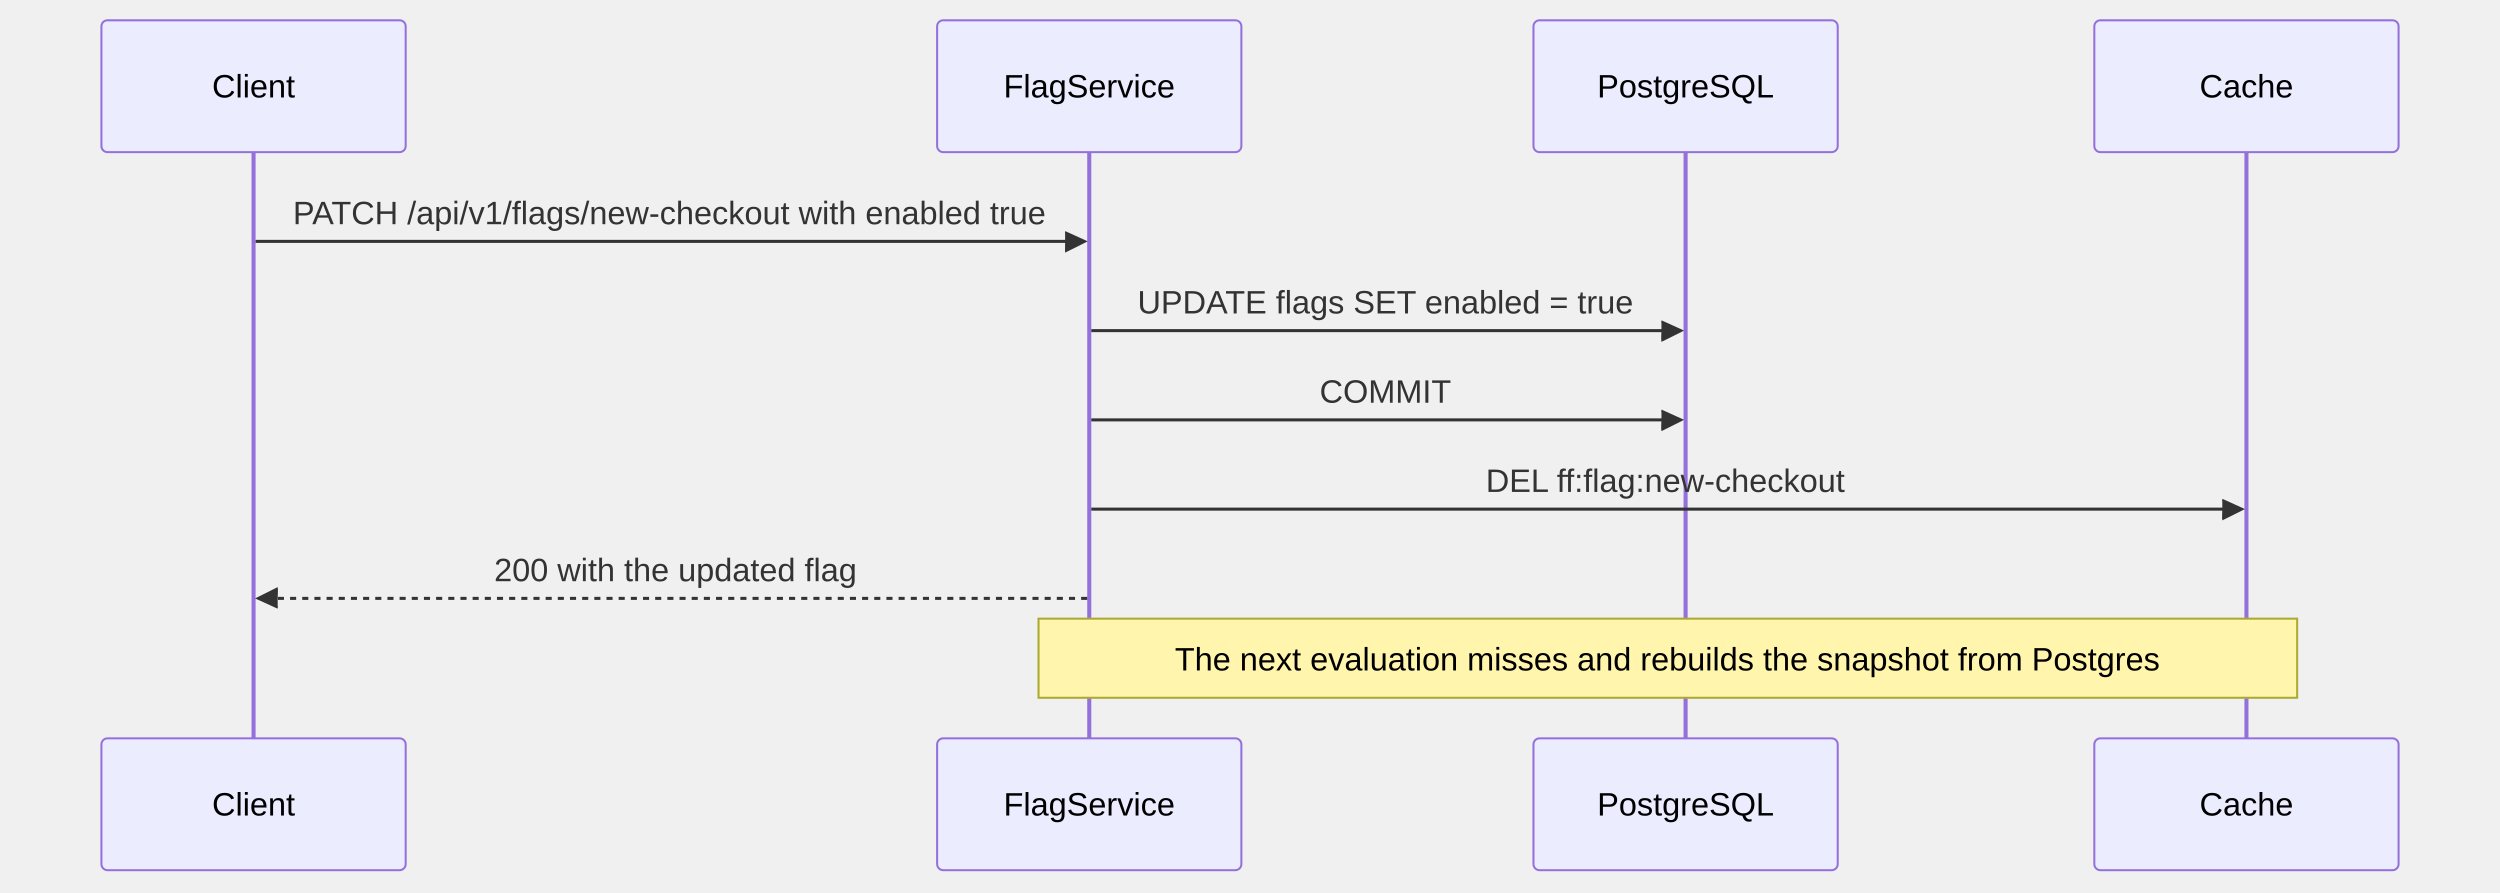
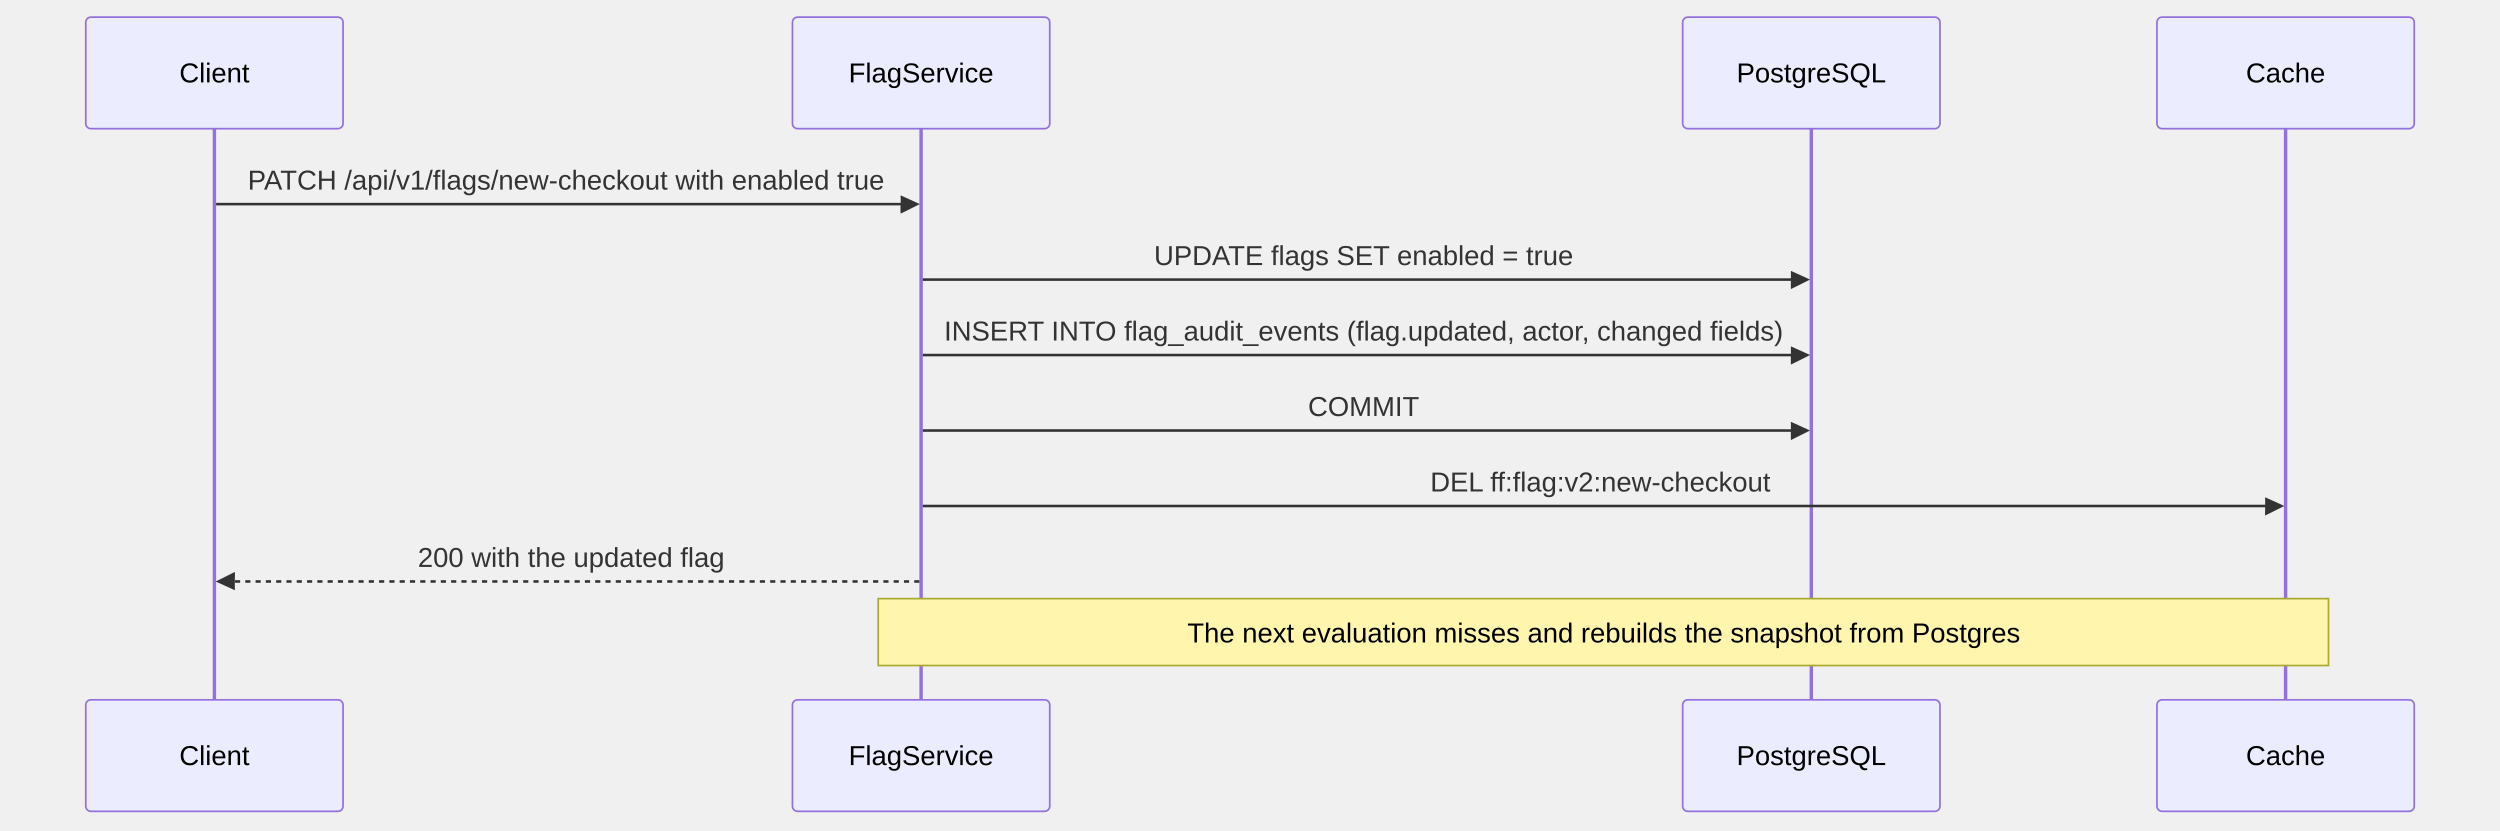
- <svg xmlns="http://www.w3.org/2000/svg" id="my-svg" width="100%" style="max-width: 1232.5px; background-color: white;" viewBox="-50 -10 1232.5 440" role="graphics-document document" aria-roledescription="sequence">
+ <svg xmlns="http://www.w3.org/2000/svg" id="my-svg" width="100%" style="max-width: 1457.5px; background-color: white;" viewBox="-50 -10 1457.5 484" role="graphics-document document" aria-roledescription="sequence">
  <g>
-     <rect x="982.5" y="354" fill="#eaeaea" stroke="#666" width="150" height="65" name="K" rx="3" ry="3" class="actor actor-bottom" />
-     <text x="1057.5" y="386.5" dominant-baseline="central" alignment-baseline="central" class="actor actor-box" style="text-anchor: middle; font-size: 16px; font-weight: 400;">
-       <tspan x="1057.5" dy="0">Cache</tspan>
+     <rect x="1207.5" y="398" fill="#eaeaea" stroke="#666" width="150" height="65" name="K" rx="3" ry="3" class="actor actor-bottom" />
+     <text x="1282.5" y="430.5" dominant-baseline="central" alignment-baseline="central" class="actor actor-box" style="text-anchor: middle; font-size: 16px; font-weight: 400;">
+       <tspan x="1282.5" dy="0">Cache</tspan>
    </text>
  </g>
  <g>
-     <rect x="706" y="354" fill="#eaeaea" stroke="#666" width="150" height="65" name="D" rx="3" ry="3" class="actor actor-bottom" />
-     <text x="781" y="386.5" dominant-baseline="central" alignment-baseline="central" class="actor actor-box" style="text-anchor: middle; font-size: 16px; font-weight: 400;">
-       <tspan x="781" dy="0">PostgreSQL</tspan>
+     <rect x="931" y="398" fill="#eaeaea" stroke="#666" width="150" height="65" name="D" rx="3" ry="3" class="actor actor-bottom" />
+     <text x="1006" y="430.5" dominant-baseline="central" alignment-baseline="central" class="actor actor-box" style="text-anchor: middle; font-size: 16px; font-weight: 400;">
+       <tspan x="1006" dy="0">PostgreSQL</tspan>
    </text>
  </g>
  <g>
-     <rect x="412" y="354" fill="#eaeaea" stroke="#666" width="150" height="65" name="S" rx="3" ry="3" class="actor actor-bottom" />
-     <text x="487" y="386.5" dominant-baseline="central" alignment-baseline="central" class="actor actor-box" style="text-anchor: middle; font-size: 16px; font-weight: 400;">
+     <rect x="412" y="398" fill="#eaeaea" stroke="#666" width="150" height="65" name="S" rx="3" ry="3" class="actor actor-bottom" />
+     <text x="487" y="430.5" dominant-baseline="central" alignment-baseline="central" class="actor actor-box" style="text-anchor: middle; font-size: 16px; font-weight: 400;">
      <tspan x="487" dy="0">FlagService</tspan>
    </text>
  </g>
  <g>
-     <rect x="0" y="354" fill="#eaeaea" stroke="#666" width="150" height="65" name="C" rx="3" ry="3" class="actor actor-bottom" />
-     <text x="75" y="386.5" dominant-baseline="central" alignment-baseline="central" class="actor actor-box" style="text-anchor: middle; font-size: 16px; font-weight: 400;">
+     <rect x="0" y="398" fill="#eaeaea" stroke="#666" width="150" height="65" name="C" rx="3" ry="3" class="actor actor-bottom" />
+     <text x="75" y="430.5" dominant-baseline="central" alignment-baseline="central" class="actor actor-box" style="text-anchor: middle; font-size: 16px; font-weight: 400;">
      <tspan x="75" dy="0">Client</tspan>
    </text>
  </g>
  <g>
-     <line id="actor3" x1="1057.5" y1="65" x2="1057.5" y2="354" class="actor-line 200" stroke-width="0.5px" stroke="#999" name="K" data-et="life-line" data-id="K" />
+     <line id="actor3" x1="1282.5" y1="65" x2="1282.5" y2="398" class="actor-line 200" stroke-width="0.5px" stroke="#999" name="K" data-et="life-line" data-id="K" />
    <g id="root-3" data-et="participant" data-type="participant" data-id="K">
-       <rect x="982.5" y="0" fill="#eaeaea" stroke="#666" width="150" height="65" name="K" rx="3" ry="3" class="actor actor-top" />
-       <text x="1057.5" y="32.5" dominant-baseline="central" alignment-baseline="central" class="actor actor-box" style="text-anchor: middle; font-size: 16px; font-weight: 400;">
-         <tspan x="1057.5" dy="0">Cache</tspan>
+       <rect x="1207.5" y="0" fill="#eaeaea" stroke="#666" width="150" height="65" name="K" rx="3" ry="3" class="actor actor-top" />
+       <text x="1282.5" y="32.5" dominant-baseline="central" alignment-baseline="central" class="actor actor-box" style="text-anchor: middle; font-size: 16px; font-weight: 400;">
+         <tspan x="1282.5" dy="0">Cache</tspan>
      </text>
    </g>
  </g>
  <g>
-     <line id="actor2" x1="781" y1="65" x2="781" y2="354" class="actor-line 200" stroke-width="0.5px" stroke="#999" name="D" data-et="life-line" data-id="D" />
+     <line id="actor2" x1="1006" y1="65" x2="1006" y2="398" class="actor-line 200" stroke-width="0.5px" stroke="#999" name="D" data-et="life-line" data-id="D" />
    <g id="root-2" data-et="participant" data-type="participant" data-id="D">
-       <rect x="706" y="0" fill="#eaeaea" stroke="#666" width="150" height="65" name="D" rx="3" ry="3" class="actor actor-top" />
-       <text x="781" y="32.5" dominant-baseline="central" alignment-baseline="central" class="actor actor-box" style="text-anchor: middle; font-size: 16px; font-weight: 400;">
-         <tspan x="781" dy="0">PostgreSQL</tspan>
+       <rect x="931" y="0" fill="#eaeaea" stroke="#666" width="150" height="65" name="D" rx="3" ry="3" class="actor actor-top" />
+       <text x="1006" y="32.5" dominant-baseline="central" alignment-baseline="central" class="actor actor-box" style="text-anchor: middle; font-size: 16px; font-weight: 400;">
+         <tspan x="1006" dy="0">PostgreSQL</tspan>
      </text>
    </g>
  </g>
  <g>
-     <line id="actor1" x1="487" y1="65" x2="487" y2="354" class="actor-line 200" stroke-width="0.5px" stroke="#999" name="S" data-et="life-line" data-id="S" />
+     <line id="actor1" x1="487" y1="65" x2="487" y2="398" class="actor-line 200" stroke-width="0.5px" stroke="#999" name="S" data-et="life-line" data-id="S" />
    <g id="root-1" data-et="participant" data-type="participant" data-id="S">
      <rect x="412" y="0" fill="#eaeaea" stroke="#666" width="150" height="65" name="S" rx="3" ry="3" class="actor actor-top" />
      <text x="487" y="32.5" dominant-baseline="central" alignment-baseline="central" class="actor actor-box" style="text-anchor: middle; font-size: 16px; font-weight: 400;">
        <tspan x="487" dy="0">FlagService</tspan>
      </text>
    </g>
  </g>
  <g>
-     <line id="actor0" x1="75" y1="65" x2="75" y2="354" class="actor-line 200" stroke-width="0.5px" stroke="#999" name="C" data-et="life-line" data-id="C" />
+     <line id="actor0" x1="75" y1="65" x2="75" y2="398" class="actor-line 200" stroke-width="0.5px" stroke="#999" name="C" data-et="life-line" data-id="C" />
    <g id="root-0" data-et="participant" data-type="participant" data-id="C">
      <rect x="0" y="0" fill="#eaeaea" stroke="#666" width="150" height="65" name="C" rx="3" ry="3" class="actor actor-top" />
      <text x="75" y="32.5" dominant-baseline="central" alignment-baseline="central" class="actor actor-box" style="text-anchor: middle; font-size: 16px; font-weight: 400;">
        <tspan x="75" dy="0">Client</tspan>
      </text>
    </g>
  </g>
  <style>#my-svg{font-family:"trebuchet ms",verdana,arial,sans-serif;font-size:16px;fill:#333;}@keyframes edge-animation-frame{from{stroke-dashoffset:0;}}@keyframes dash{to{stroke-dashoffset:0;}}#my-svg .edge-animation-slow{stroke-dasharray:9,5!important;stroke-dashoffset:900;animation:dash 50s linear infinite;stroke-linecap:round;}#my-svg .edge-animation-fast{stroke-dasharray:9,5!important;stroke-dashoffset:900;animation:dash 20s linear infinite;stroke-linecap:round;}#my-svg .error-icon{fill:#552222;}#my-svg .error-text{fill:#552222;stroke:#552222;}#my-svg .edge-thickness-normal{stroke-width:1px;}#my-svg .edge-thickness-thick{stroke-width:3.5px;}#my-svg .edge-pattern-solid{stroke-dasharray:0;}#my-svg .edge-thickness-invisible{stroke-width:0;fill:none;}#my-svg .edge-pattern-dashed{stroke-dasharray:3;}#my-svg .edge-pattern-dotted{stroke-dasharray:2;}#my-svg .marker{fill:#333333;stroke:#333333;}#my-svg .marker.cross{stroke:#333333;}#my-svg svg{font-family:"trebuchet ms",verdana,arial,sans-serif;font-size:16px;}#my-svg p{margin:0;}#my-svg .actor{stroke:#9370DB;fill:#ECECFF;stroke-width:1;}#my-svg rect.actor.outer-path[data-look="neo"]{filter:drop-shadow(1px 2px 2px rgba(185, 185, 185, 1));}#my-svg rect.note[data-look="neo"]{stroke:#aaaa33;fill:#fff5ad;filter:drop-shadow(1px 2px 2px rgba(185, 185, 185, 1));}#my-svg text.actor&gt;tspan{fill:black;stroke:none;}#my-svg .actor-line{stroke:#9370DB;}#my-svg .innerArc{stroke-width:1.5;stroke-dasharray:none;}#my-svg .messageLine0{stroke-width:1.5;stroke-dasharray:none;stroke:#333;}#my-svg .messageLine1{stroke-width:1.5;stroke-dasharray:2,2;stroke:#333;}#my-svg [id$="-arrowhead"] path{fill:#333;stroke:#333;}#my-svg .sequenceNumber{fill:white;}#my-svg [id$="-sequencenumber"]{fill:#333;}#my-svg [id$="-crosshead"] path{fill:#333;stroke:#333;}#my-svg .messageText{fill:#333;stroke:none;}#my-svg .labelBox{stroke:#9370DB;fill:#ECECFF;filter:none;}#my-svg .labelText,#my-svg .labelText&gt;tspan{fill:black;stroke:none;}#my-svg .loopText,#my-svg .loopText&gt;tspan{fill:black;stroke:none;}#my-svg .sectionTitle,#my-svg .sectionTitle&gt;tspan{fill:black;stroke:none;}#my-svg .loopLine{stroke-width:2px;stroke-dasharray:2,2;stroke:#9370DB;fill:#9370DB;}#my-svg .note{stroke:#aaaa33;fill:#fff5ad;}#my-svg .noteText,#my-svg .noteText&gt;tspan{fill:black;stroke:none;font-weight:normal;}#my-svg .activation0{fill:#f4f4f4;stroke:#666;}#my-svg .activation1{fill:#f4f4f4;stroke:#666;}#my-svg .activation2{fill:#f4f4f4;stroke:#666;}#my-svg .actorPopupMenu{position:absolute;}#my-svg .actorPopupMenuPanel{position:absolute;fill:#ECECFF;box-shadow:0px 8px 16px 0px rgba(0,0,0,0.2);filter:drop-shadow(3px 5px 2px rgb(0 0 0 / 0.4));}#my-svg .actor-man circle,#my-svg line{fill:#ECECFF;stroke-width:2px;}#my-svg g rect.rect{filter:drop-shadow(1px 2px 2px rgba(185, 185, 185, 1));stroke:#9370DB;}#my-svg .node .neo-node{stroke:#9370DB;}#my-svg [data-look="neo"].node rect,#my-svg [data-look="neo"].cluster rect,#my-svg [data-look="neo"].node polygon{stroke:#9370DB;filter:drop-shadow(1px 2px 2px rgba(185, 185, 185, 1));}#my-svg [data-look="neo"].swimlane.cluster rect{filter:none;}#my-svg [data-look="neo"].node path{stroke:#9370DB;stroke-width:1px;}#my-svg [data-look="neo"].node .outer-path{filter:drop-shadow(1px 2px 2px rgba(185, 185, 185, 1));}#my-svg [data-look="neo"].node .neo-line path{stroke:#9370DB;filter:none;}#my-svg [data-look="neo"].node circle{stroke:#9370DB;filter:drop-shadow(1px 2px 2px rgba(185, 185, 185, 1));}#my-svg [data-look="neo"].node circle .state-start{fill:#000000;}#my-svg [data-look="neo"].icon-shape .icon{fill:#9370DB;filter:drop-shadow(1px 2px 2px rgba(185, 185, 185, 1));}#my-svg [data-look="neo"].icon-shape .icon-neo path{stroke:#9370DB;filter:drop-shadow(1px 2px 2px rgba(185, 185, 185, 1));}#my-svg :root{--mermaid-font-family:"trebuchet ms",verdana,arial,sans-serif;}</style>
  <g />
  <defs>
    <symbol id="my-svg-computer" width="24" height="24">
      <path transform="scale(.5)" d="M2 2v13h20v-13h-20zm18 11h-16v-9h16v9zm-10.228 6l.466-1h3.524l.467 1h-4.457zm14.228 3h-24l2-6h2.104l-1.33 4h18.45l-1.297-4h2.073l2 6zm-5-10h-14v-7h14v7z" />
    </symbol>
  </defs>
  <defs>
    <symbol id="my-svg-database" fill-rule="evenodd" clip-rule="evenodd">
      <path transform="scale(.5)" d="M12.258.001l.256.004.255.005.253.008.251.01.249.012.247.015.246.016.242.019.241.02.239.023.236.024.233.027.231.028.229.031.225.032.223.034.22.036.217.038.214.04.211.041.208.043.205.045.201.046.198.048.194.05.191.051.187.053.183.054.18.056.175.057.172.059.168.06.163.061.16.063.155.064.15.066.074.033.073.033.071.034.07.034.069.035.068.035.067.035.066.035.064.036.064.036.062.036.06.036.06.037.058.037.058.037.055.038.055.038.053.038.052.038.051.039.05.039.048.039.047.039.045.04.044.04.043.04.041.04.04.041.039.041.037.041.036.041.034.041.033.042.032.042.03.042.029.042.027.042.026.043.024.043.023.043.021.043.02.043.018.044.017.043.015.044.013.044.012.044.011.045.009.044.007.045.006.045.004.045.002.045.001.045v17l-.001.045-.002.045-.004.045-.006.045-.007.045-.009.044-.011.045-.012.044-.013.044-.015.044-.017.043-.018.044-.02.043-.021.043-.023.043-.024.043-.026.043-.027.042-.029.042-.03.042-.032.042-.033.042-.034.041-.036.041-.037.041-.039.041-.04.041-.041.04-.043.04-.044.04-.045.04-.047.039-.048.039-.05.039-.051.039-.052.038-.053.038-.055.038-.055.038-.058.037-.058.037-.06.037-.06.036-.062.036-.064.036-.064.036-.066.035-.067.035-.068.035-.069.035-.07.034-.071.034-.073.033-.074.033-.15.066-.155.064-.16.063-.163.061-.168.06-.172.059-.175.057-.18.056-.183.054-.187.053-.191.051-.194.05-.198.048-.201.046-.205.045-.208.043-.211.041-.214.04-.217.038-.22.036-.223.034-.225.032-.229.031-.231.028-.233.027-.236.024-.239.023-.241.02-.242.019-.246.016-.247.015-.249.012-.251.01-.253.008-.255.005-.256.004-.258.001-.258-.001-.256-.004-.255-.005-.253-.008-.251-.01-.249-.012-.247-.015-.245-.016-.243-.019-.241-.02-.238-.023-.236-.024-.234-.027-.231-.028-.228-.031-.226-.032-.223-.034-.22-.036-.217-.038-.214-.04-.211-.041-.208-.043-.204-.045-.201-.046-.198-.048-.195-.05-.19-.051-.187-.053-.184-.054-.179-.056-.176-.057-.172-.059-.167-.06-.164-.061-.159-.063-.155-.064-.151-.066-.074-.033-.072-.033-.072-.034-.07-.034-.069-.035-.068-.035-.067-.035-.066-.035-.064-.036-.063-.036-.062-.036-.061-.036-.06-.037-.058-.037-.057-.037-.056-.038-.055-.038-.053-.038-.052-.038-.051-.039-.049-.039-.049-.039-.046-.039-.046-.04-.044-.04-.043-.04-.041-.04-.04-.041-.039-.041-.037-.041-.036-.041-.034-.041-.033-.042-.032-.042-.03-.042-.029-.042-.027-.042-.026-.043-.024-.043-.023-.043-.021-.043-.02-.043-.018-.044-.017-.043-.015-.044-.013-.044-.012-.044-.011-.045-.009-.044-.007-.045-.006-.045-.004-.045-.002-.045-.001-.045v-17l.001-.045.002-.045.004-.045.006-.045.007-.045.009-.044.011-.045.012-.044.013-.044.015-.044.017-.043.018-.044.02-.043.021-.043.023-.043.024-.043.026-.043.027-.042.029-.042.03-.042.032-.042.033-.042.034-.041.036-.041.037-.041.039-.041.04-.041.041-.04.043-.04.044-.04.046-.04.046-.039.049-.039.049-.039.051-.039.052-.038.053-.038.055-.038.056-.038.057-.037.058-.037.06-.037.061-.036.062-.036.063-.036.064-.036.066-.035.067-.035.068-.035.069-.035.07-.034.072-.034.072-.033.074-.033.151-.066.155-.064.159-.063.164-.061.167-.06.172-.059.176-.057.179-.056.184-.054.187-.053.19-.051.195-.05.198-.048.201-.046.204-.045.208-.043.211-.041.214-.04.217-.038.22-.036.223-.034.226-.032.228-.031.231-.028.234-.027.236-.024.238-.023.241-.02.243-.019.245-.016.247-.015.249-.012.251-.01.253-.008.255-.005.256-.004.258-.001.258.001zm-9.258 20.499v.01l.001.021.003.021.004.022.005.021.006.022.007.022.009.023.01.022.011.023.012.023.013.023.015.023.016.024.017.023.018.024.019.024.021.024.022.025.023.024.024.025.052.049.056.05.061.051.066.051.07.051.075.051.079.052.084.052.088.052.092.052.097.052.102.051.105.052.11.052.114.051.119.051.123.051.127.05.131.05.135.05.139.048.144.049.147.047.152.047.155.047.16.045.163.045.167.043.171.043.176.041.178.041.183.039.187.039.19.037.194.035.197.035.202.033.204.031.209.03.212.029.216.027.219.025.222.024.226.021.23.02.233.018.236.016.24.015.243.012.246.01.249.008.253.005.256.004.259.001.26-.001.257-.004.254-.005.25-.008.247-.011.244-.012.241-.014.237-.016.233-.018.231-.021.226-.021.224-.024.22-.026.216-.027.212-.028.21-.031.205-.031.202-.034.198-.034.194-.036.191-.037.187-.039.183-.04.179-.04.175-.042.172-.043.168-.044.163-.045.16-.046.155-.046.152-.047.148-.048.143-.049.139-.049.136-.05.131-.05.126-.05.123-.051.118-.052.114-.051.11-.052.106-.052.101-.052.096-.052.092-.052.088-.053.083-.051.079-.052.074-.052.07-.051.065-.051.06-.051.056-.05.051-.05.023-.024.023-.025.021-.024.02-.024.019-.024.018-.024.017-.024.015-.023.014-.024.013-.023.012-.023.01-.023.01-.022.008-.022.006-.022.006-.022.004-.022.004-.021.001-.021.001-.021v-4.127l-.077.055-.08.053-.083.054-.085.053-.087.052-.09.052-.093.051-.095.05-.097.05-.1.049-.102.049-.105.048-.106.047-.109.047-.111.046-.114.045-.115.045-.118.044-.12.043-.122.042-.124.042-.126.041-.128.04-.13.04-.132.038-.134.038-.135.037-.138.037-.139.035-.142.035-.143.034-.144.033-.147.032-.148.031-.15.03-.151.03-.153.029-.154.027-.156.027-.158.026-.159.025-.161.024-.162.023-.163.022-.165.021-.166.02-.167.019-.169.018-.169.017-.171.016-.173.015-.173.014-.175.013-.175.012-.177.011-.178.01-.179.008-.179.008-.181.006-.182.005-.182.004-.184.003-.184.002h-.37l-.184-.002-.184-.003-.182-.004-.182-.005-.181-.006-.179-.008-.179-.008-.178-.01-.176-.011-.176-.012-.175-.013-.173-.014-.172-.015-.171-.016-.17-.017-.169-.018-.167-.019-.166-.02-.165-.021-.163-.022-.162-.023-.161-.024-.159-.025-.157-.026-.156-.027-.155-.027-.153-.029-.151-.03-.15-.03-.148-.031-.146-.032-.145-.033-.143-.034-.141-.035-.14-.035-.137-.037-.136-.037-.134-.038-.132-.038-.13-.04-.128-.04-.126-.041-.124-.042-.122-.042-.12-.044-.117-.043-.116-.045-.113-.045-.112-.046-.109-.047-.106-.047-.105-.048-.102-.049-.1-.049-.097-.05-.095-.05-.093-.052-.09-.051-.087-.052-.085-.053-.083-.054-.08-.054-.077-.054v4.127zm0-5.654v.011l.001.021.003.021.004.021.005.022.006.022.007.022.009.022.01.022.011.023.012.023.013.023.015.024.016.023.017.024.018.024.019.024.021.024.022.024.023.025.024.024.052.05.056.05.061.05.066.051.07.051.075.052.079.051.084.052.088.052.092.052.097.052.102.052.105.052.11.051.114.051.119.052.123.05.127.051.131.05.135.049.139.049.144.048.147.048.152.047.155.046.16.045.163.045.167.044.171.042.176.042.178.04.183.04.187.038.19.037.194.036.197.034.202.033.204.032.209.03.212.028.216.027.219.025.222.024.226.022.23.02.233.018.236.016.24.014.243.012.246.01.249.008.253.006.256.003.259.001.26-.001.257-.003.254-.006.25-.008.247-.01.244-.012.241-.015.237-.016.233-.018.231-.02.226-.022.224-.024.22-.025.216-.027.212-.029.21-.03.205-.032.202-.033.198-.035.194-.036.191-.037.187-.039.183-.039.179-.041.175-.042.172-.043.168-.044.163-.045.16-.045.155-.047.152-.047.148-.048.143-.048.139-.05.136-.049.131-.05.126-.051.123-.051.118-.051.114-.052.11-.052.106-.052.101-.052.096-.052.092-.052.088-.052.083-.052.079-.052.074-.051.07-.052.065-.051.06-.05.056-.051.051-.049.023-.025.023-.024.021-.025.02-.024.019-.024.018-.024.017-.024.015-.023.014-.023.013-.024.012-.022.01-.023.01-.023.008-.022.006-.022.006-.022.004-.021.004-.022.001-.021.001-.021v-4.139l-.077.054-.08.054-.083.054-.085.052-.087.053-.09.051-.093.051-.095.051-.097.05-.1.049-.102.049-.105.048-.106.047-.109.047-.111.046-.114.045-.115.044-.118.044-.12.044-.122.042-.124.042-.126.041-.128.04-.13.039-.132.039-.134.038-.135.037-.138.036-.139.036-.142.035-.143.033-.144.033-.147.033-.148.031-.15.03-.151.03-.153.028-.154.028-.156.027-.158.026-.159.025-.161.024-.162.023-.163.022-.165.021-.166.02-.167.019-.169.018-.169.017-.171.016-.173.015-.173.014-.175.013-.175.012-.177.011-.178.009-.179.009-.179.007-.181.007-.182.005-.182.004-.184.003-.184.002h-.37l-.184-.002-.184-.003-.182-.004-.182-.005-.181-.007-.179-.007-.179-.009-.178-.009-.176-.011-.176-.012-.175-.013-.173-.014-.172-.015-.171-.016-.17-.017-.169-.018-.167-.019-.166-.02-.165-.021-.163-.022-.162-.023-.161-.024-.159-.025-.157-.026-.156-.027-.155-.028-.153-.028-.151-.03-.15-.03-.148-.031-.146-.033-.145-.033-.143-.033-.141-.035-.14-.036-.137-.036-.136-.037-.134-.038-.132-.039-.13-.039-.128-.04-.126-.041-.124-.042-.122-.043-.12-.043-.117-.044-.116-.044-.113-.046-.112-.046-.109-.046-.106-.047-.105-.048-.102-.049-.1-.049-.097-.05-.095-.051-.093-.051-.09-.051-.087-.053-.085-.052-.083-.054-.08-.054-.077-.054v4.139zm0-5.666v.011l.001.02.003.022.004.021.005.022.006.021.007.022.009.023.01.022.011.023.012.023.013.023.015.023.016.024.017.024.018.023.019.024.021.025.022.024.023.024.024.025.052.05.056.05.061.05.066.051.07.051.075.052.079.051.084.052.088.052.092.052.097.052.102.052.105.051.11.052.114.051.119.051.123.051.127.05.131.05.135.05.139.049.144.048.147.048.152.047.155.046.16.045.163.045.167.043.171.043.176.042.178.04.183.04.187.038.19.037.194.036.197.034.202.033.204.032.209.03.212.028.216.027.219.025.222.024.226.021.23.02.233.018.236.017.24.014.243.012.246.01.249.008.253.006.256.003.259.001.26-.001.257-.003.254-.006.25-.008.247-.01.244-.013.241-.014.237-.016.233-.018.231-.02.226-.022.224-.024.22-.025.216-.027.212-.029.21-.03.205-.032.202-.033.198-.035.194-.036.191-.037.187-.039.183-.039.179-.041.175-.042.172-.043.168-.044.163-.045.16-.045.155-.047.152-.047.148-.048.143-.049.139-.049.136-.049.131-.051.126-.05.123-.051.118-.052.114-.051.11-.052.106-.052.101-.052.096-.052.092-.052.088-.052.083-.052.079-.052.074-.052.07-.051.065-.051.06-.051.056-.05.051-.049.023-.025.023-.025.021-.024.02-.024.019-.024.018-.024.017-.024.015-.023.014-.024.013-.023.012-.023.01-.022.01-.023.008-.022.006-.022.006-.022.004-.022.004-.021.001-.021.001-.021v-4.153l-.077.054-.08.054-.083.053-.085.053-.087.053-.09.051-.093.051-.095.051-.097.05-.1.049-.102.048-.105.048-.106.048-.109.046-.111.046-.114.046-.115.044-.118.044-.12.043-.122.043-.124.042-.126.041-.128.04-.13.039-.132.039-.134.038-.135.037-.138.036-.139.036-.142.034-.143.034-.144.033-.147.032-.148.032-.15.03-.151.03-.153.028-.154.028-.156.027-.158.026-.159.024-.161.024-.162.023-.163.023-.165.021-.166.02-.167.019-.169.018-.169.017-.171.016-.173.015-.173.014-.175.013-.175.012-.177.01-.178.01-.179.009-.179.007-.181.006-.182.006-.182.004-.184.003-.184.001-.185.001-.185-.001-.184-.001-.184-.003-.182-.004-.182-.006-.181-.006-.179-.007-.179-.009-.178-.01-.176-.01-.176-.012-.175-.013-.173-.014-.172-.015-.171-.016-.17-.017-.169-.018-.167-.019-.166-.02-.165-.021-.163-.023-.162-.023-.161-.024-.159-.024-.157-.026-.156-.027-.155-.028-.153-.028-.151-.03-.15-.03-.148-.032-.146-.032-.145-.033-.143-.034-.141-.034-.14-.036-.137-.036-.136-.037-.134-.038-.132-.039-.13-.039-.128-.041-.126-.041-.124-.041-.122-.043-.12-.043-.117-.044-.116-.044-.113-.046-.112-.046-.109-.046-.106-.048-.105-.048-.102-.048-.1-.05-.097-.049-.095-.051-.093-.051-.09-.052-.087-.052-.085-.053-.083-.053-.08-.054-.077-.054v4.153zm8.74-8.179l-.257.004-.254.005-.25.008-.247.011-.244.012-.241.014-.237.016-.233.018-.231.021-.226.022-.224.023-.22.026-.216.027-.212.028-.21.031-.205.032-.202.033-.198.034-.194.036-.191.038-.187.038-.183.04-.179.041-.175.042-.172.043-.168.043-.163.045-.16.046-.155.046-.152.048-.148.048-.143.048-.139.049-.136.05-.131.05-.126.051-.123.051-.118.051-.114.052-.11.052-.106.052-.101.052-.096.052-.092.052-.088.052-.083.052-.079.052-.074.051-.07.052-.065.051-.06.05-.056.05-.051.05-.023.025-.023.024-.021.024-.02.025-.019.024-.018.024-.017.023-.015.024-.014.023-.013.023-.012.023-.01.023-.01.022-.008.022-.006.023-.006.021-.004.022-.004.021-.001.021-.001.021.001.021.001.021.004.021.004.022.006.021.006.023.008.022.01.022.01.023.012.023.013.023.014.023.015.024.017.023.018.024.019.024.02.025.021.024.023.024.023.025.051.05.056.05.06.05.065.051.07.052.074.051.079.052.083.052.088.052.092.052.096.052.101.052.106.052.11.052.114.052.118.051.123.051.126.051.131.05.136.05.139.049.143.048.148.048.152.048.155.046.16.046.163.045.168.043.172.043.175.042.179.041.183.04.187.038.191.038.194.036.198.034.202.033.205.032.21.031.212.028.216.027.22.026.224.023.226.022.231.021.233.018.237.016.241.014.244.012.247.011.25.008.254.005.257.004.26.001.26-.001.257-.004.254-.005.25-.008.247-.011.244-.012.241-.014.237-.016.233-.018.231-.021.226-.022.224-.023.22-.026.216-.027.212-.028.21-.031.205-.032.202-.033.198-.034.194-.036.191-.038.187-.038.183-.04.179-.041.175-.042.172-.043.168-.043.163-.045.16-.046.155-.046.152-.048.148-.048.143-.048.139-.049.136-.05.131-.05.126-.051.123-.051.118-.051.114-.052.11-.052.106-.052.101-.052.096-.052.092-.052.088-.052.083-.052.079-.052.074-.051.07-.052.065-.051.06-.05.056-.05.051-.05.023-.025.023-.024.021-.024.02-.025.019-.024.018-.024.017-.023.015-.024.014-.023.013-.023.012-.023.01-.023.01-.022.008-.022.006-.023.006-.021.004-.022.004-.021.001-.021.001-.021-.001-.021-.001-.021-.004-.021-.004-.022-.006-.021-.006-.023-.008-.022-.01-.022-.01-.023-.012-.023-.013-.023-.014-.023-.015-.024-.017-.023-.018-.024-.019-.024-.02-.025-.021-.024-.023-.024-.023-.025-.051-.05-.056-.05-.06-.05-.065-.051-.07-.052-.074-.051-.079-.052-.083-.052-.088-.052-.092-.052-.096-.052-.101-.052-.106-.052-.11-.052-.114-.052-.118-.051-.123-.051-.126-.051-.131-.05-.136-.05-.139-.049-.143-.048-.148-.048-.152-.048-.155-.046-.16-.046-.163-.045-.168-.043-.172-.043-.175-.042-.179-.041-.183-.04-.187-.038-.191-.038-.194-.036-.198-.034-.202-.033-.205-.032-.21-.031-.212-.028-.216-.027-.22-.026-.224-.023-.226-.022-.231-.021-.233-.018-.237-.016-.241-.014-.244-.012-.247-.011-.25-.008-.254-.005-.257-.004-.26-.001-.26.001z" />
    </symbol>
  </defs>
  <defs>
    <symbol id="my-svg-clock" width="24" height="24">
      <path transform="scale(.5)" d="M12 2c5.514 0 10 4.486 10 10s-4.486 10-10 10-10-4.486-10-10 4.486-10 10-10zm0-2c-6.627 0-12 5.373-12 12s5.373 12 12 12 12-5.373 12-12-5.373-12-12-12zm5.848 12.459c.202.038.202.333.001.372-1.907.361-6.045 1.111-6.547 1.111-.719 0-1.301-.582-1.301-1.301 0-.512.77-5.447 1.125-7.445.034-.192.312-.181.343.014l.985 6.238 5.394 1.011z" />
    </symbol>
  </defs>
  <defs>
    <marker id="my-svg-arrowhead" refX="7.9" refY="5" markerUnits="userSpaceOnUse" markerWidth="12" markerHeight="12" orient="auto-start-reverse">
      <path d="M -1 0 L 10 5 L 0 10 z" />
    </marker>
  </defs>
  <defs>
    <marker id="my-svg-crosshead" markerWidth="15" markerHeight="8" orient="auto" refX="4" refY="4.5">
      <path fill="none" stroke="#000000" stroke-width="1pt" d="M 1,2 L 6,7 M 6,2 L 1,7" style="stroke-dasharray: 0, 0;" />
    </marker>
  </defs>
  <defs>
    <marker id="my-svg-filled-head" refX="15.5" refY="7" markerWidth="20" markerHeight="28" orient="auto">
      <path d="M 18,7 L9,13 L14,7 L9,1 Z" />
    </marker>
  </defs>
  <defs>
    <marker id="my-svg-sequencenumber" refX="15" refY="15" markerWidth="60" markerHeight="40" orient="auto">
      <circle cx="15" cy="15" r="6" />
    </marker>
  </defs>
  <defs>
    <marker id="my-svg-solidTopArrowHead" refX="7.9" refY="7.25" markerUnits="userSpaceOnUse" markerWidth="12" markerHeight="12" orient="auto-start-reverse">
      <path d="M 0 0 L 10 8 L 0 8 z" />
    </marker>
  </defs>
  <defs>
    <marker id="my-svg-solidBottomArrowHead" refX="7.9" refY="0.75" markerUnits="userSpaceOnUse" markerWidth="12" markerHeight="12" orient="auto-start-reverse">
      <path d="M 0 0 L 10 0 L 0 8 z" />
    </marker>
  </defs>
  <defs>
    <marker id="my-svg-stickTopArrowHead" refX="7.5" refY="7" markerUnits="userSpaceOnUse" markerWidth="12" markerHeight="12" orient="auto-start-reverse">
      <path d="M 0 0 L 7 7" stroke="black" stroke-width="1.5" fill="none" />
    </marker>
  </defs>
  <defs>
    <marker id="my-svg-stickBottomArrowHead" refX="7.5" refY="0" markerUnits="userSpaceOnUse" markerWidth="12" markerHeight="12" orient="auto-start-reverse">
      <path d="M 0 7 L 7 0" stroke="black" stroke-width="1.5" fill="none" />
    </marker>
  </defs>
-   <g data-et="note" data-id="i5">
-     <rect x="462" y="295" fill="#EDF2AE" stroke="#666" width="620.5" height="39" class="note" />
-     <text x="772" y="300" text-anchor="middle" dominant-baseline="middle" alignment-baseline="middle" class="noteText" dy="1em" style="font-size: 16px; font-weight: 400;">
-       <tspan x="772">The next evaluation misses and rebuilds the snapshot from Postgres</tspan>
+   <g data-et="note" data-id="i6">
+     <rect x="462" y="339" fill="#EDF2AE" stroke="#666" width="845.5" height="39" class="note" />
+     <text x="885" y="344" text-anchor="middle" dominant-baseline="middle" alignment-baseline="middle" class="noteText" dy="1em" style="font-size: 16px; font-weight: 400;">
+       <tspan x="885">The next evaluation misses and rebuilds the snapshot from Postgres</tspan>
    </text>
  </g>
  <text x="280" y="80" text-anchor="middle" dominant-baseline="middle" alignment-baseline="middle" class="messageText" dy="1em" style="font-size: 16px; font-weight: 400;">PATCH /api/v1/flags/new-checkout with enabled true</text>
  <line x1="76" y1="109" x2="483" y2="109" class="messageLine0" data-et="message" data-id="i0" data-from="C" data-to="S" stroke-width="2" stroke="none" marker-end="url(#my-svg-arrowhead)" style="fill: none;" />
-   <text x="633" y="124" text-anchor="middle" dominant-baseline="middle" alignment-baseline="middle" class="messageText" dy="1em" style="font-size: 16px; font-weight: 400;">UPDATE flags SET enabled = true</text>
-   <line x1="488" y1="153" x2="777" y2="153" class="messageLine0" data-et="message" data-id="i1" data-from="S" data-to="D" stroke-width="2" stroke="none" marker-end="url(#my-svg-arrowhead)" style="fill: none;" />
-   <text x="633" y="168" text-anchor="middle" dominant-baseline="middle" alignment-baseline="middle" class="messageText" dy="1em" style="font-size: 16px; font-weight: 400;">COMMIT</text>
-   <line x1="488" y1="197" x2="777" y2="197" class="messageLine0" data-et="message" data-id="i2" data-from="S" data-to="D" stroke-width="2" stroke="none" marker-end="url(#my-svg-arrowhead)" style="fill: none;" />
-   <text x="771" y="212" text-anchor="middle" dominant-baseline="middle" alignment-baseline="middle" class="messageText" dy="1em" style="font-size: 16px; font-weight: 400;">DEL ff:flag:new-checkout</text>
-   <line x1="488" y1="241" x2="1053.5" y2="241" class="messageLine0" data-et="message" data-id="i3" data-from="S" data-to="K" stroke-width="2" stroke="none" marker-end="url(#my-svg-arrowhead)" style="fill: none;" />
-   <text x="283" y="256" text-anchor="middle" dominant-baseline="middle" alignment-baseline="middle" class="messageText" dy="1em" style="font-size: 16px; font-weight: 400;">200 with the updated flag</text>
-   <line x1="486" y1="285" x2="79" y2="285" class="messageLine1" data-et="message" data-id="i4" data-from="S" data-to="C" stroke-width="2" stroke="none" marker-end="url(#my-svg-arrowhead)" style="stroke-dasharray: 3, 3; fill: none;" />
+   <text x="745" y="124" text-anchor="middle" dominant-baseline="middle" alignment-baseline="middle" class="messageText" dy="1em" style="font-size: 16px; font-weight: 400;">UPDATE flags SET enabled = true</text>
+   <line x1="488" y1="153" x2="1002" y2="153" class="messageLine0" data-et="message" data-id="i1" data-from="S" data-to="D" stroke-width="2" stroke="none" marker-end="url(#my-svg-arrowhead)" style="fill: none;" />
+   <text x="745" y="168" text-anchor="middle" dominant-baseline="middle" alignment-baseline="middle" class="messageText" dy="1em" style="font-size: 16px; font-weight: 400;">INSERT INTO flag_audit_events (flag.updated, actor, changed fields)</text>
+   <line x1="488" y1="197" x2="1002" y2="197" class="messageLine0" data-et="message" data-id="i2" data-from="S" data-to="D" stroke-width="2" stroke="none" marker-end="url(#my-svg-arrowhead)" style="fill: none;" />
+   <text x="745" y="212" text-anchor="middle" dominant-baseline="middle" alignment-baseline="middle" class="messageText" dy="1em" style="font-size: 16px; font-weight: 400;">COMMIT</text>
+   <line x1="488" y1="241" x2="1002" y2="241" class="messageLine0" data-et="message" data-id="i3" data-from="S" data-to="D" stroke-width="2" stroke="none" marker-end="url(#my-svg-arrowhead)" style="fill: none;" />
+   <text x="883" y="256" text-anchor="middle" dominant-baseline="middle" alignment-baseline="middle" class="messageText" dy="1em" style="font-size: 16px; font-weight: 400;">DEL ff:flag:v2:new-checkout</text>
+   <line x1="488" y1="285" x2="1278.5" y2="285" class="messageLine0" data-et="message" data-id="i4" data-from="S" data-to="K" stroke-width="2" stroke="none" marker-end="url(#my-svg-arrowhead)" style="fill: none;" />
+   <text x="283" y="300" text-anchor="middle" dominant-baseline="middle" alignment-baseline="middle" class="messageText" dy="1em" style="font-size: 16px; font-weight: 400;">200 with the updated flag</text>
+   <line x1="486" y1="329" x2="79" y2="329" class="messageLine1" data-et="message" data-id="i5" data-from="S" data-to="C" stroke-width="2" stroke="none" marker-end="url(#my-svg-arrowhead)" style="stroke-dasharray: 3, 3; fill: none;" />
</svg>
